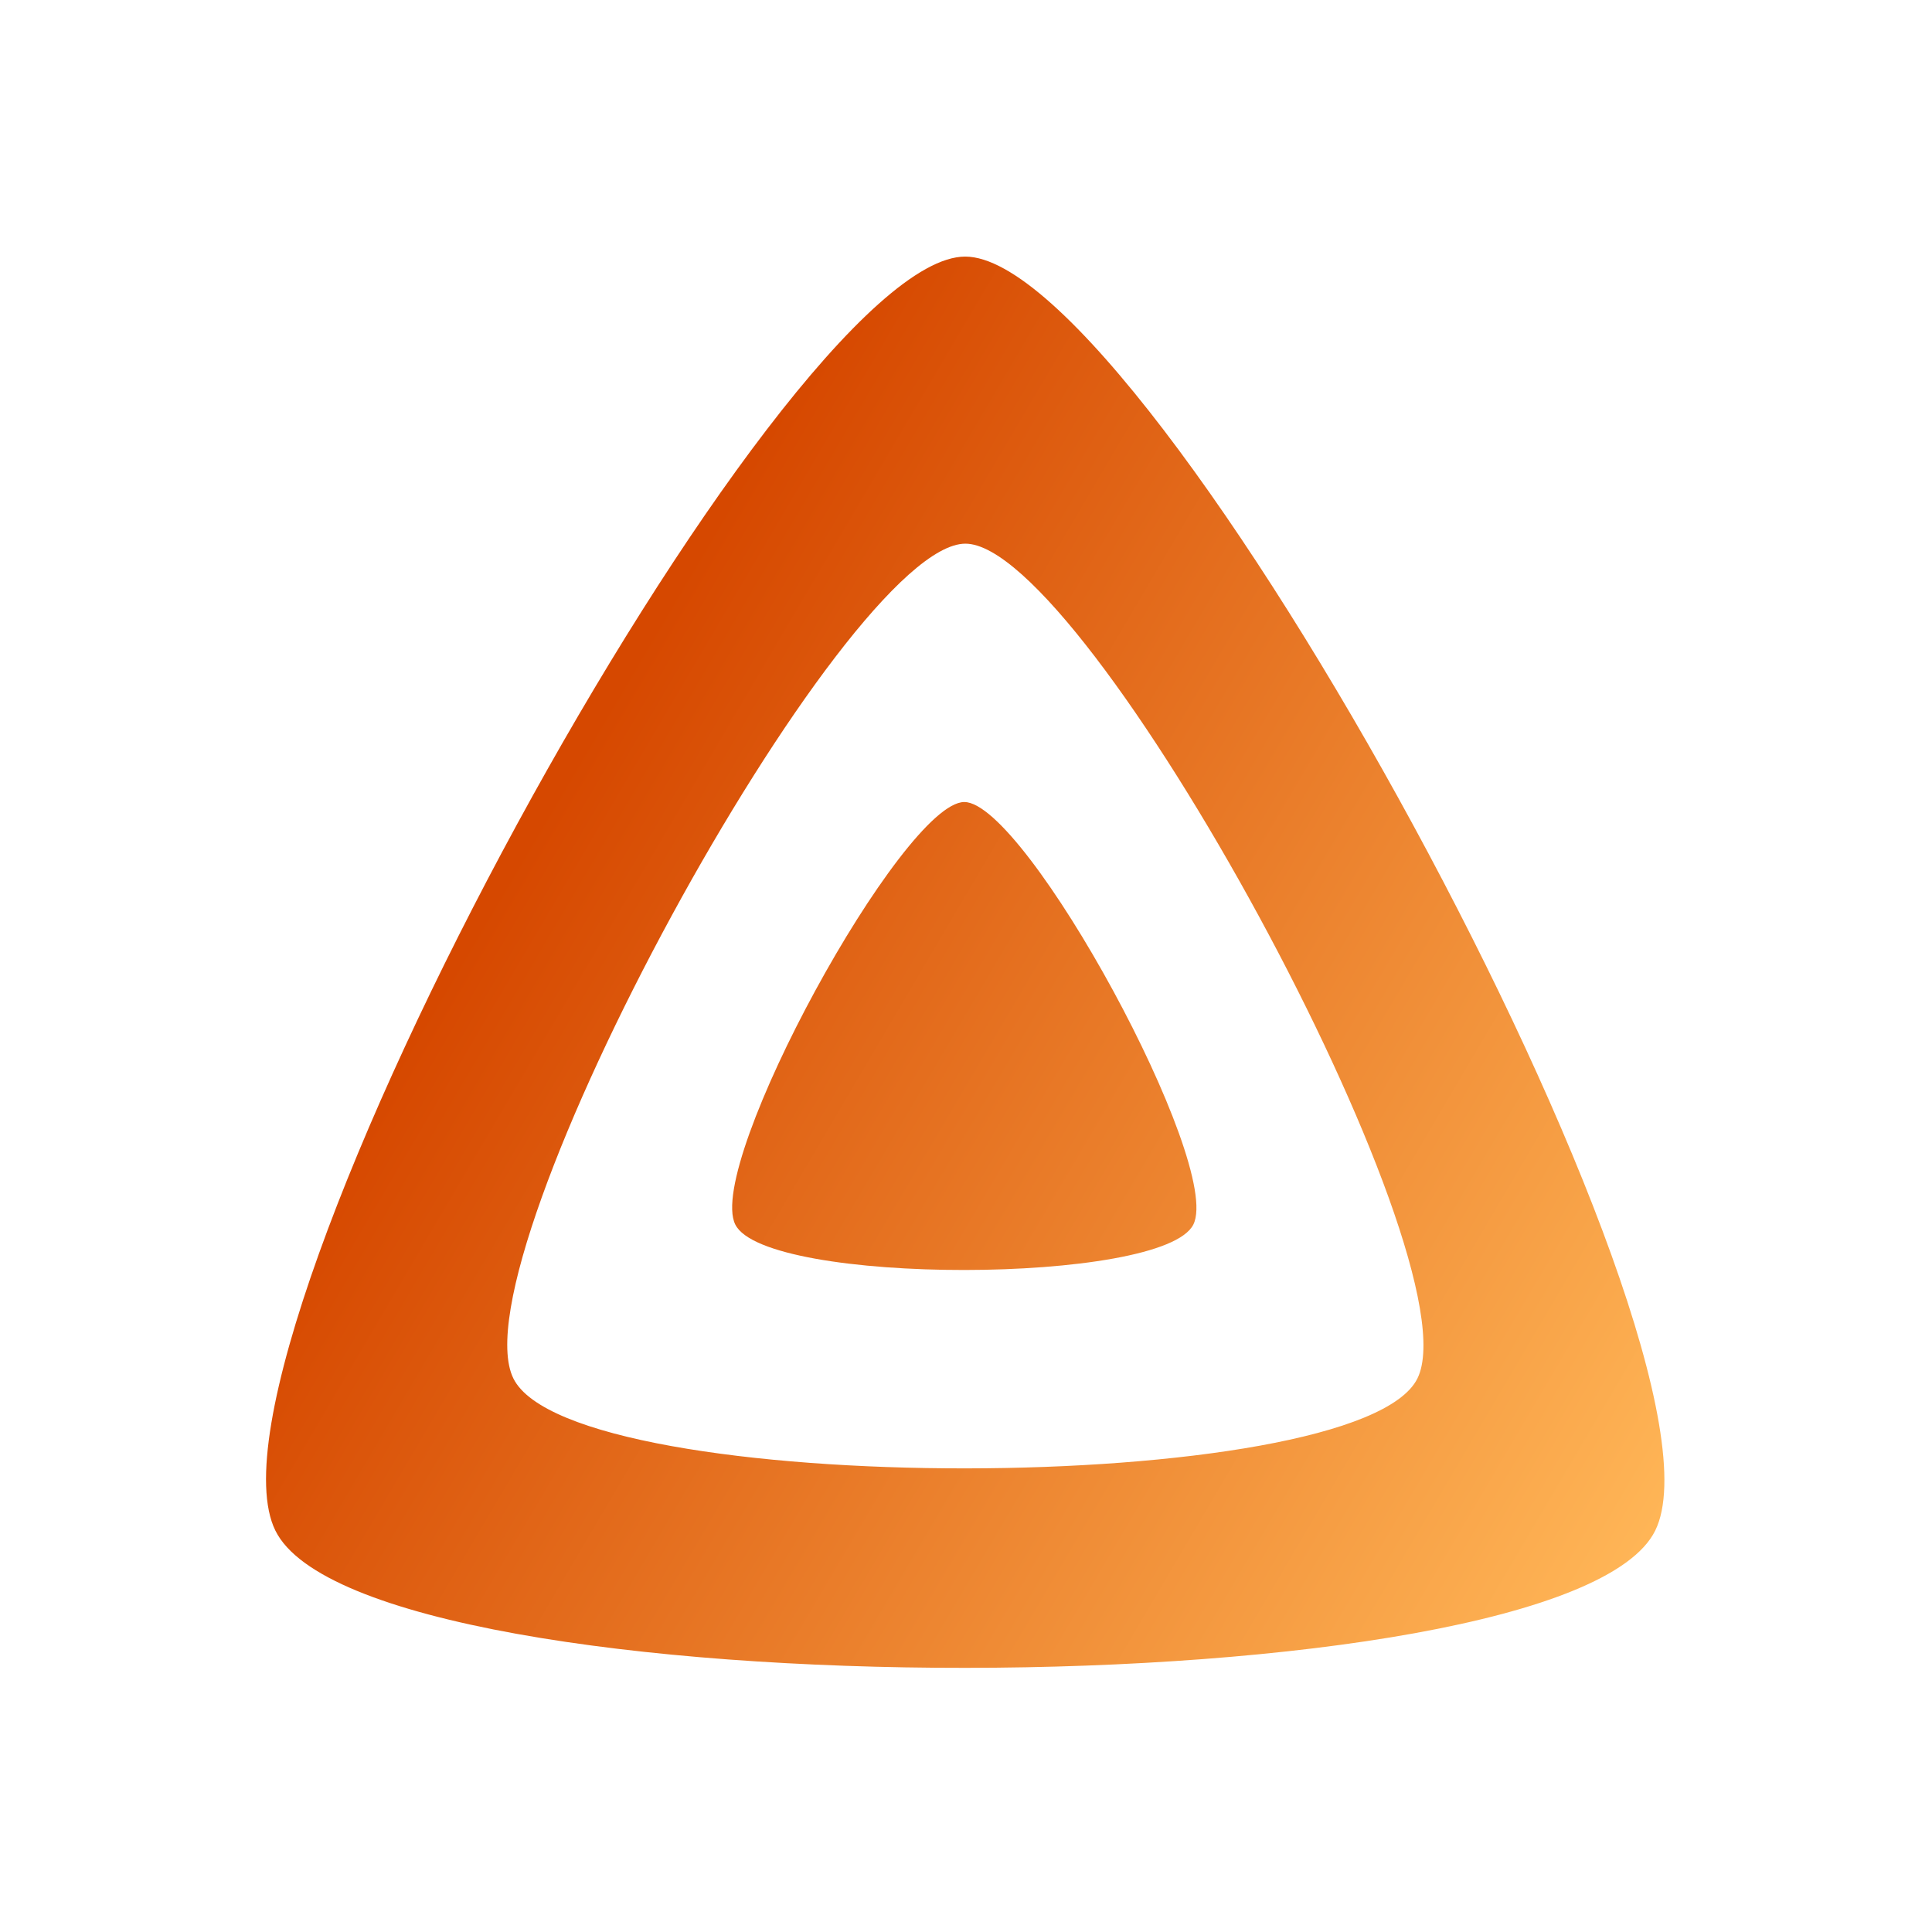
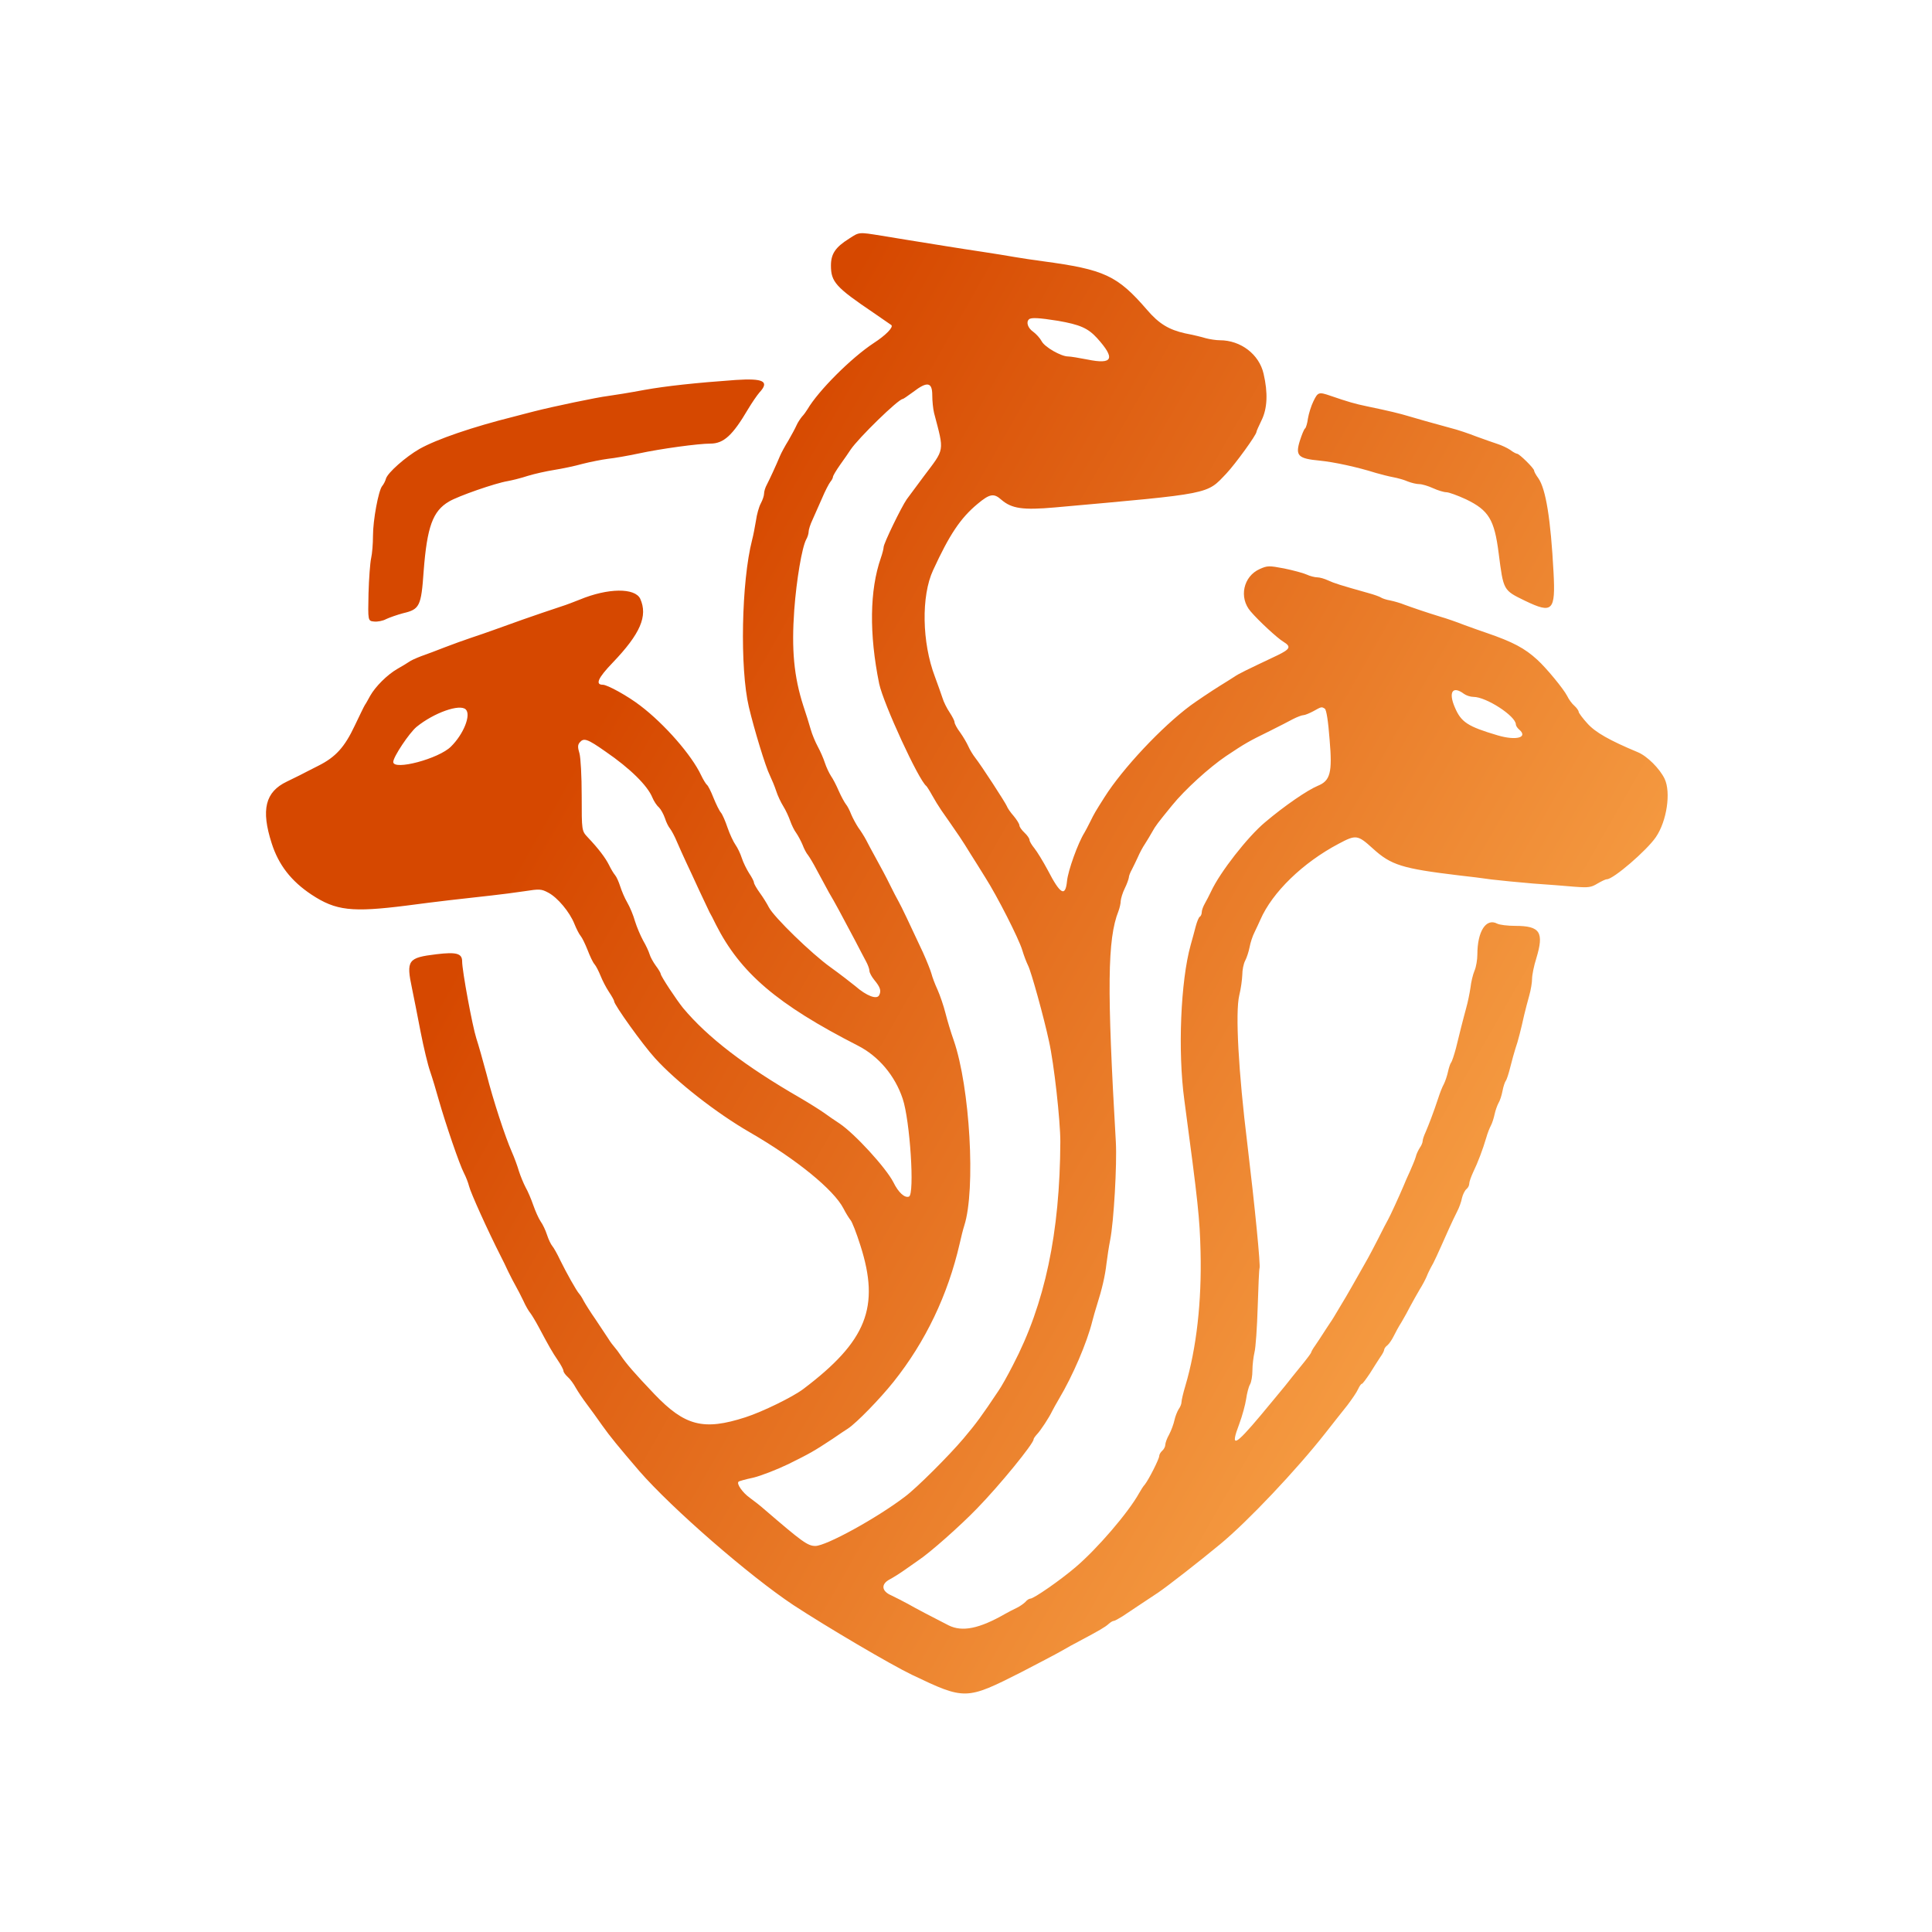
<svg xmlns="http://www.w3.org/2000/svg" width="1024px" height="1024px" viewBox="0 0 1024 1024" version="1.1">
  <defs>
    <linearGradient x1="19.253%" y1="40.826%" x2="100.659%" y2="88.697%" id="linearGradient-1">
      <stop stop-color="#D64800" offset="0%" />
      <stop stop-color="#FFB657" offset="100%" />
    </linearGradient>
  </defs>
  <g id="Light" stroke="none" stroke-width="1" fill="none" fill-rule="evenodd">
    <g id="AppIcon-light-orange" fill-rule="nonzero">
      <rect id="solid-background" fill="#FFFFFF" x="0" y="0" width="1024" height="1024" />
-       <path d="M511.582,136 C609.712,136 924.915,714.817 877.299,811.251 C829.684,907.686 194.101,908.811 145.96,811.251 C97.819,713.692 413.548,136 511.582,136 Z M511.678,288.156 C447.42,288.156 240.555,666.678 272.102,730.598 C303.649,794.518 720.072,793.811 751.269,730.598 C782.466,667.369 575.935,288.156 511.678,288.156 Z M511.11,425.091 C543.724,425.107 648.323,617.009 632.518,648.998 C616.713,680.987 405.682,681.341 389.701,648.998 C373.721,616.656 478.543,425.091 511.11,425.091 Z" id="Combined-Shape" fill="url(#linearGradient-1)" />
+       <path d="M449.97,126.53C442.78,131.04 440.42,134.59 440.42,140.71C440.42,149.41 442.89,152.20 463.08,165.84C468.02,169.28 472.21,172.18 472.42,172.29C473.71,173.36 469.41,177.76 463.08,181.84C451.16,189.68 433.76,207.08 427.96,216.96C427.31,218.04 426.02,219.86 425.06,220.83C424.20,221.91 422.80,223.95 422.16,225.45C421.51,226.95 419.58,230.50 417.86,233.50C416.04,236.40 414.10,240.06 413.46,241.56C411.31,246.72 407.98,253.91 406.48,256.81C405.62,258.31 404.97,260.46 404.97,261.64C404.97,262.72 404.22,264.97 403.25,266.80C402.29,268.52 401.11,272.71 400.68,275.93C400.14,279.15 399.28,283.77 398.64,286.13C392.94,308.36 392.08,354.23 396.92,374.74C399.71,386.55 405.83,406.64 407.98,410.83C409.05,413.08 410.67,416.95 411.42,419.31C412.17,421.67 413.89,425.33 415.18,427.37C416.47,429.41 418.08,432.95 418.83,435.10C419.58,437.25 420.98,440.15 422.05,441.54C423.02,442.94 424.52,445.73 425.38,447.77C426.13,449.81 427.42,452.28 428.28,453.25C429.03,454.22 431.18,457.76 433.01,461.31C434.83,464.74 437.73,470.01 439.34,473.01C442.67,478.60 445.79,484.50 453.09,498.25C455.35,502.66 458.03,507.70 459.00,509.53C459.96,511.25 460.82,513.61 460.82,514.58C460.82,515.54 462.00,517.69 463.40,519.41C466.62,523.28 467.16,525.21 465.98,527.47C464.80,529.94 459.32,527.90 453.30,522.63C451.05,520.81 445.25,516.30 440.31,512.75C430.21,505.56 410.24,486.12 407.55,480.96C406.58,479.03 404.44,475.59 402.72,473.23C401.00,470.86 399.60,468.39 399.60,467.75C399.60,467.11 398.42,464.85 397.03,462.81C395.74,460.77 393.91,457.12 393.16,454.75C392.41,452.39 390.90,449.28 389.83,447.77C388.76,446.27 386.82,442.19 385.64,438.75C384.46,435.21 382.85,431.56 382.10,430.70C381.24,429.73 379.52,426.19 378.12,422.75C376.83,419.42 375.22,416.30 374.69,415.98C374.15,415.55 372.75,413.30 371.57,410.83C366.63,400.30 352.35,383.87 339.35,373.99C332.80,368.94 321.95,362.93 319.48,362.93C315.40,362.93 316.90,359.38 324.64,351.33C339.46,335.86 343.43,326.52 339.35,317.39C336.56,311.48 322.27,311.59 307.24,317.82C304.55,318.89 300.15,320.61 297.36,321.47C294.46,322.43 289.94,323.94 287.15,324.90C282.32,326.52 274.05,329.42 261.59,333.93C258.69,335.00 253.32,336.83 249.78,338.01C246.23,339.19 240.00,341.44 235.81,343.06C231.73,344.67 226.04,346.81 223.25,347.78C220.46,348.86 217.56,350.14 216.80,350.79C216.05,351.33 213.26,353.04 210.57,354.55C205.20,357.66 198.97,363.89 196.18,368.83C195.22,370.55 194.03,372.81 193.39,373.67C192.85,374.52 190.49,379.47 188.02,384.62C182.65,396.01 177.92,401.27 168.69,405.89C164.82,407.82 160.52,410.07 159.02,410.83C157.52,411.58 154.40,413.08 152.04,414.26C140.55,419.74 138.29,429.19 143.98,446.91C147.64,458.41 154.30,467.00 165.14,474.19C178.03,482.68 186.41,483.65 215.41,479.99C232.38,477.74 243.87,476.45 260.52,474.62C265.24,474.09 273.08,473.12 277.92,472.37C286.08,471.08 286.94,471.19 290.59,473.12C295.53,475.70 301.97,483.43 304.44,489.66C305.52,492.35 307.02,495.25 307.77,496.10C308.53,496.96 310.14,500.29 311.43,503.52C312.61,506.63 314.22,510.07 315.08,511.03C315.94,512.00 317.33,514.79 318.30,517.16C319.27,519.63 321.20,523.38 322.70,525.64C324.21,527.90 325.50,530.15 325.50,530.69C325.50,532.51 340.53,553.56 347.19,560.87C358.47,573.33 379.73,589.97 397.46,600.18C422.16,614.46 441.92,630.57 447.08,640.56C448.26,642.92 449.97,645.61 450.73,646.58C451.59,647.43 453.95,653.56 455.99,660.00C466.51,692.76 459.43,710.80 425.70,736.26C420.12,740.45 404.11,748.29 395.09,751.19C372.86,758.38 362.98,755.80 346.76,738.83C336.24,727.77 332.05,722.94 328.93,718.32C327.97,716.82 326.46,714.88 325.71,714.02C324.96,713.17 323.45,711.23 322.49,709.62C321.52,708.12 318.41,703.50 315.72,699.42C312.93,695.44 310.14,690.93 309.38,689.54C308.63,688.03 307.56,686.31 307.02,685.78C305.41,683.95 300.15,674.50 296.93,667.95C295.42,664.73 293.49,661.29 292.74,660.43C291.99,659.57 290.70,656.89 289.94,654.52C289.19,652.16 287.69,648.94 286.51,647.33C285.43,645.72 283.72,641.85 282.64,638.74C281.57,635.62 279.74,631.32 278.56,629.28C277.49,627.24 275.88,623.38 275.02,620.69C274.26,618.01 272.55,613.39 271.26,610.49C267.71,602.43 261.38,583.10 257.83,569.14C256.01,562.37 253.64,553.89 252.46,550.34C250.42,544.01 244.94,514.58 244.94,509.53C244.94,505.34 241.94,504.48 231.30,505.77C216.16,507.60 215.19,508.89 218.41,524.03C219.27,528.43 221.42,538.74 222.93,546.91C224.54,555.18 226.79,564.52 227.97,567.85C229.15,571.29 231.20,578.05 232.59,583.10C236.24,595.88 243.55,617.25 245.91,621.77C246.98,623.81 248.17,626.92 248.59,628.64C249.45,632.18 258.37,651.95 265.67,666.34C266.32,667.52 267.93,670.85 269.32,673.86C270.72,676.76 272.65,680.41 273.51,681.91C274.37,683.41 276.09,686.74 277.38,689.43C278.56,692.11 280.28,695.01 281.03,695.87C281.78,696.84 283.82,700.17 285.54,703.39C290.91,713.49 292.74,716.71 295.74,721.11C297.36,723.48 298.64,725.95 298.64,726.59C298.64,727.24 299.61,728.63 300.90,729.81C302.19,730.89 304.12,733.57 305.20,735.61C306.38,737.65 308.96,741.52 311.00,744.20C313.04,746.89 316.69,751.94 319.16,755.48C323.35,761.39 327.86,766.87 338.81,779.65C356.32,799.73 397.24,835.28 420.55,850.75C438.27,862.35 471.99,882.22 483.38,887.69C511.52,901.12 512.05,901.12 541.48,886.19C550.40,881.57 559.85,876.63 562.64,875.02C565.43,873.41 569.62,871.05 571.98,869.87C582.51,864.28 585.84,862.35 587.56,860.74C588.52,859.88 589.71,859.13 590.24,859.13C590.78,859.13 592.93,857.94 594.97,856.66C598.41,854.29 607.32,848.49 613.87,844.09C618.49,840.97 635.35,827.87 646.63,818.53C661.24,806.50 687.12,779.11 702.48,759.56C706.56,754.41 711.82,747.64 714.19,744.74C716.44,741.73 719.02,738.08 719.77,736.36C720.52,734.75 721.38,733.46 721.81,733.46C722.24,733.46 724.07,730.89 726.11,727.88C728.04,724.76 730.51,720.90 731.58,719.29C732.77,717.68 733.63,715.96 733.63,715.42C733.63,714.88 734.38,713.70 735.45,712.95C736.42,712.09 737.81,709.94 738.67,708.22C739.53,706.40 741.36,703.07 742.86,700.71C744.26,698.34 746.41,694.48 747.59,692.11C748.88,689.75 751.02,685.88 752.42,683.52C753.92,681.16 755.54,678.04 756.18,676.54C756.72,675.04 757.79,673.00 758.33,671.92C760.05,669.02 761.55,665.69 768.10,650.98C769.39,648.19 771.22,644.21 772.29,642.17C773.36,640.13 774.55,636.91 774.87,634.98C775.30,633.15 776.37,631.00 777.23,630.25C778.09,629.61 778.73,628.32 778.73,627.35C778.73,626.38 779.70,623.70 780.78,621.34C783.25,616.29 785.93,609.20 787.76,602.97C788.40,600.61 789.58,597.71 790.23,596.53C790.87,595.34 791.73,592.66 792.16,590.62C792.59,588.58 793.56,585.89 794.20,584.71C794.95,583.53 795.92,580.63 796.35,578.27C796.78,575.90 797.64,573.43 798.07,572.90C798.60,572.25 799.68,568.92 800.54,565.38C801.40,561.83 802.69,557.43 803.22,555.71C804.51,552.17 806.23,545.29 807.84,537.99C808.49,535.31 809.67,530.69 810.53,527.68C811.39,524.67 812.03,520.70 812.03,518.77C812.03,516.83 813.00,511.89 814.28,507.92C818.47,494.06 816.33,490.73 803.12,490.73C799.03,490.73 794.85,490.20 793.56,489.55C787.65,486.44 783.03,493.63 783.03,505.88C783.03,508.56 782.39,512.54 781.53,514.47C780.67,516.51 779.70,520.48 779.38,523.49C778.95,526.39 777.98,531.23 777.12,534.23C776.37,537.13 775.08,541.75 774.44,544.44C773.79,547.12 772.51,552.17 771.65,555.71C770.68,559.26 769.61,562.59 769.07,563.23C768.64,563.77 767.89,566.02 767.46,568.06C767.03,570.10 766.06,573.00 765.31,574.51C764.45,576.01 763.16,579.34 762.30,582.03C759.83,589.54 757.25,596.20 755.64,599.96C754.78,601.79 754.03,603.94 754.03,604.80C754.03,605.55 753.39,607.16 752.53,608.34C751.78,609.52 750.70,611.67 750.38,613.17C749.95,614.68 748.55,618.01 747.37,620.69C746.08,623.38 744.58,626.92 743.83,628.75C741.79,633.58 736.74,644.64 735.67,646.47C735.13,647.33 732.77,651.95 730.40,656.67C727.93,661.40 725.57,666.02 725.03,666.87C724.50,667.73 722.24,671.82 719.99,675.79C717.73,679.76 714.83,684.92 713.54,687.07C712.25,689.21 710.10,692.76 708.92,694.80C707.74,696.84 705.92,699.85 704.84,701.35C703.87,702.85 702.05,705.54 700.98,707.26C699.90,708.98 698.08,711.66 697.00,713.27C695.82,714.88 694.96,716.49 694.96,716.82C694.96,717.14 692.49,720.47 689.48,724.12C686.48,727.77 682.82,732.39 681.21,734.43C679.60,736.36 673.80,743.45 668.32,750.00C654.36,766.65 651.89,767.73 656.83,754.73C658.44,750.43 660.05,744.42 660.48,741.52C660.91,738.51 661.77,735.08 662.52,733.79C663.28,732.50 663.81,729.17 663.81,726.27C663.81,723.48 664.35,719.18 664.89,716.82C665.53,714.45 666.28,703.61 666.61,692.65C666.93,681.80 667.36,672.57 667.57,672.24C668.22,671.17 665.10,639.49 661.13,606.41C656.40,568.06 654.68,536.60 656.83,527.57C657.69,524.14 658.34,519.30 658.44,516.73C658.44,514.15 659.09,510.82 659.95,509.21C660.81,507.60 661.88,504.27 662.31,502.01C662.74,499.65 663.92,496.00 665.00,493.96C665.96,491.92 667.36,489.02 668.00,487.51C674.34,472.91 690.56,457.22 709.46,447.24C718.70,442.30 719.56,442.40 727.61,449.71C737.28,458.51 742.97,460.34 773.36,463.99C778.41,464.53 786.15,465.49 790.55,466.14C794.95,466.68 804.94,467.64 812.57,468.29C820.30,468.82 830.18,469.58 834.80,470.01C841.99,470.54 843.39,470.33 846.72,468.29C848.76,467.11 850.91,466.03 851.66,466.03C855.10,466.03 872.82,450.78 877.65,443.69C883.45,435.21 885.71,419.96 882.27,412.76C879.69,407.39 873.03,400.73 868.09,398.69C853.16,392.46 845.54,388.16 841.35,383.44C838.88,380.75 836.84,377.96 836.73,377.32C836.73,376.67 835.77,375.28 834.48,374.09C833.19,373.02 831.47,370.66 830.61,368.83C828.68,365.07 819.55,354.01 814.82,349.71C808.16,343.59 801.93,340.26 787.86,335.43C785.50,334.68 780.24,332.74 776.05,331.24C771.97,329.63 766.38,327.70 763.70,326.95C755.97,324.58 748.45,322.00 744.37,320.50C742.33,319.64 738.89,318.68 736.85,318.25C734.81,317.92 732.66,317.17 732.01,316.74C731.48,316.31 728.26,315.13 725.03,314.27C710.53,310.19 707.10,309.12 703.87,307.61C702.05,306.75 699.47,306.00 698.18,306.00C696.89,306.00 694.32,305.36 692.49,304.50C690.56,303.64 685.19,302.24 680.57,301.28C672.62,299.77 671.76,299.77 667.68,301.60C658.98,305.46 656.51,316.74 662.85,324.05C667.04,328.99 677.13,338.33 680.25,340.16C684.44,342.73 683.90,344.02 677.02,347.35C660.27,355.30 656.62,357.02 654.15,358.74C652.64,359.70 649.31,361.85 646.63,363.46C642.12,366.25 633.53,372.05 631.06,373.88C615.70,385.26 594.97,407.39 585.41,422.53C580.58,430.16 580.04,431.02 577.89,435.42C576.71,437.78 575.31,440.47 574.78,441.33C571.34,446.81 566.08,461.41 565.54,467.00C564.68,475.59 562.00,474.09 555.34,461.20C552.87,456.58 549.64,451.32 548.25,449.60C546.85,447.88 545.67,445.95 545.67,445.20C545.67,444.44 544.49,442.73 542.99,441.33C541.48,439.93 540.30,438.21 540.30,437.46C540.30,436.71 538.90,434.46 537.29,432.52C535.57,430.59 533.96,428.23 533.64,427.26C532.89,425.43 520.32,405.99 516.78,401.48C515.60,399.98 513.99,397.29 513.24,395.58C512.48,393.86 510.55,390.53 508.94,388.27C507.22,386.02 505.93,383.55 505.93,382.79C505.93,382.04 504.75,379.79 503.35,377.64C501.96,375.60 500.13,372.05 499.49,369.80C498.74,367.44 496.91,362.50 495.51,358.63C488.64,340.59 488.21,315.88 494.55,302.24C503.25,283.34 509.05,274.64 518.07,267.12C524.62,261.64 526.77,261.32 530.74,264.87C536.22,269.59 542.13,270.45 559.10,268.95C642.98,261.43 639.33,262.18 650.07,250.90C654.79,245.86 665.96,230.50 665.96,228.89C665.96,228.46 667.25,225.66 668.65,222.76C671.76,216.43 672.08,208.16 669.72,198.06C667.36,187.75 657.58,180.34 646.52,180.34C644.48,180.34 641.15,179.80 639.11,179.27C637.07,178.62 632.13,177.44 628.16,176.69C619.56,174.76 614.30,171.64 607.96,164.23C592.18,145.97 585.41,142.86 552.65,138.45C547.93,137.81 541.16,136.84 537.62,136.20C534.07,135.55 526.55,134.37 520.97,133.51C515.38,132.65 506.68,131.36 501.64,130.51C481.66,127.28 476.07,126.42 467.16,124.92C455.02,122.99 455.56,122.88 449.97,126.53ZM560.71,170.03C572.41,172.07 576.60,173.90 581.44,179.16C591.32,190.11 589.92,193.34 576.28,190.54C571.88,189.68 567.37,188.93 566.08,188.93C562.43,188.93 553.73,183.99 552.11,180.88C551.26,179.27 549.22,177.01 547.60,175.83C544.81,173.90 543.74,170.78 545.35,169.28C546.42,168.20 550.61,168.42 560.71,170.03ZM494.12,209.45C494.12,212.56 494.55,216.75 495.08,218.90C500.56,239.84 500.88,237.48 489.50,252.62C485.85,257.56 481.87,262.93 480.58,264.65C477.68,268.84 468.34,288.07 468.34,290.00C468.34,290.75 467.70,293.33 466.84,295.80C460.93,312.77 460.61,335.97 465.98,362.39C468.23,372.91 486.92,413.62 491.00,416.63C491.32,416.95 492.72,419.10 494.01,421.46C495.30,423.82 497.55,427.47 498.95,429.51C501.85,433.60 504.64,437.68 508.62,443.48C510.01,445.52 512.59,449.60 514.42,452.61C516.24,455.51 519.79,461.09 522.15,464.96C528.59,475.05 539.98,497.50 541.80,503.52C542.66,506.42 544.06,510.07 544.92,511.79C546.53,514.90 553.30,539.28 555.98,551.85C558.67,563.77 562.00,593.95 562.00,605.12C561.78,653.56 553.83,691.15 536.86,723.58C534.07,729.06 530.63,735.18 529.24,737.12C520.22,750.65 517.53,754.30 510.66,762.46C503.03,771.48 485.85,788.67 479.62,793.29C464.69,804.67 437.84,819.39 432.15,819.39C428.06,819.39 425.06,817.13 405.08,799.95C403.15,798.23 399.60,795.44 397.35,793.82C393.59,791.14 390.26,786.41 391.44,785.34C391.66,785.02 395.20,784.05 399.28,783.19C403.25,782.23 411.63,779.00 417.86,776.00C429.35,770.30 431.29,769.23 441.38,762.57C444.50,760.42 448.15,757.95 449.55,757.09C454.16,753.98 466.41,741.41 473.60,732.39C490.57,711.12 502.39,686.31 508.62,659.25C509.37,655.92 510.44,651.52 511.09,649.58C517.21,630.47 514.09,576.23 505.50,551.42C504.00,547.23 502.07,540.78 501.10,536.92C500.13,533.05 498.20,527.47 496.91,524.57C495.51,521.56 494.12,517.80 493.69,516.08C493.26,514.47 491.22,509.31 489.18,504.80C482.09,489.55 477.79,480.53 476.29,477.85C475.43,476.34 473.28,472.26 471.56,468.72C469.84,465.17 466.62,459.16 464.47,455.29C462.33,451.42 459.86,446.81 459.00,445.09C458.03,443.26 456.20,440.36 454.92,438.64C453.73,436.82 452.02,433.70 451.16,431.66C450.40,429.62 449.12,427.15 448.36,426.29C447.61,425.33 445.89,422.21 444.60,419.31C443.32,416.30 441.49,412.76 440.42,411.26C439.45,409.75 437.95,406.64 437.19,404.28C436.44,401.91 434.72,398.05 433.43,395.68C432.15,393.32 430.43,389.24 429.68,386.55C428.92,383.87 427.21,378.28 425.81,374.20C420.76,358.52 419.47,344.24 420.98,323.19C422.16,307.29 425.06,290.11 427.31,285.92C428.06,284.63 428.60,282.80 428.60,281.73C428.60,280.76 429.46,277.97 430.64,275.50C431.72,273.03 433.97,267.98 435.69,264.11C437.30,260.25 439.34,256.38 440.09,255.41C440.85,254.56 441.49,253.27 441.49,252.73C441.49,252.19 443.21,249.29 445.25,246.39C447.40,243.39 449.87,239.84 450.83,238.34C455.02,232.11 476.18,211.49 478.44,211.49C478.76,211.49 481.23,209.77 484.02,207.73C491.43,202.04 494.12,202.47 494.12,209.45ZM775.94,367.76C777.12,368.62 779.38,369.37 780.99,369.37C787.76,369.37 803.44,379.57 803.44,383.98C803.44,384.62 804.19,385.80 805.05,386.55C810.20,390.85 803.76,392.68 793.88,389.78C777.88,385.05 774.44,382.79 771.11,374.95C767.56,366.79 769.93,363.25 775.94,367.76ZM246.88,376.03C249.78,378.93 245.69,389.13 239.04,395.68C232.70,402.13 208.43,408.57 208.43,403.85C208.43,401.16 216.91,388.49 220.78,385.26C230.01,377.75 243.76,372.91 246.88,376.03ZM702.16,375.60C703.02,376.14 703.98,382.15 704.73,392.14C706.24,409.65 705.06,413.83 698.40,416.52C692.81,418.88 680.89,427.04 670.47,435.85C661.34,443.48 646.63,462.27 641.90,472.48C640.94,474.52 639.43,477.42 638.57,478.92C637.71,480.42 636.96,482.46 636.96,483.43C636.96,484.40 636.53,485.58 635.89,485.90C635.35,486.22 634.39,488.59 633.74,491.06C633.10,493.53 631.92,497.93 631.06,500.94C625.79,519.84 624.18,557.11 627.73,583.10C635.03,637.66 635.89,645.72 636.32,663.55C636.96,689.86 634.17,714.56 628.26,734.54C627.08,738.40 626.22,742.27 626.22,743.13C626.22,744.10 625.58,745.71 624.72,746.89C623.97,748.07 622.89,750.76 622.46,752.80C622.03,754.84 620.75,758.27 619.67,760.32C618.49,762.36 617.63,764.83 617.63,765.79C617.63,766.76 616.88,768.16 616.02,768.91C615.16,769.66 614.41,770.95 614.41,771.70C614.41,773.31 608.82,784.27 606.78,786.84C606.03,787.60 604.74,789.64 603.78,791.35C598.08,801.67 581.44,821.00 570.05,830.66C562.00,837.54 547.93,847.31 546.10,847.31C545.46,847.31 544.27,848.06 543.52,849.03C542.66,849.89 540.62,851.39 538.80,852.25C536.97,853.11 534.29,854.51 532.78,855.37C518.93,863.31 510.01,865.03 502.82,861.49C493.15,856.55 485.74,852.68 481.23,850.10C478.54,848.60 474.57,846.67 472.42,845.59C467.16,843.34 466.84,839.58 471.56,837.11C473.39,836.14 476.83,833.99 479.40,832.17C481.87,830.45 485.10,828.19 486.60,827.12C492.83,823.04 509.15,808.54 517.85,799.52C529.99,787.06 547.82,765.15 547.82,762.89C547.82,762.46 548.57,761.39 549.43,760.42C551.47,758.38 556.20,751.08 557.59,748.07C558.24,746.78 559.85,743.88 561.24,741.52C568.55,729.28 576.17,711.55 578.97,700.17C579.50,698.13 580.58,694.26 581.44,691.58C584.01,683.52 585.73,676.33 586.48,669.56C586.91,666.02 587.77,660.43 588.42,657.21C590.35,647.43 592.07,617.15 591.42,605.33C586.70,523.92 586.91,497.72 592.82,482.89C593.46,481.18 594.00,478.81 594.00,477.52C594.11,476.23 594.97,473.23 596.15,470.86C597.33,468.50 598.19,465.92 598.30,465.17C598.30,464.31 599.05,462.38 599.91,460.88C600.77,459.27 602.16,456.26 603.13,454.22C603.99,452.18 605.71,448.95 606.89,447.24C608.07,445.41 609.79,442.51 610.76,440.79C612.48,437.68 613.55,436.28 621.17,426.94C627.94,418.56 640.83,406.85 649.85,400.73C660.16,393.86 661.67,393.00 673.27,387.31C677.78,385.05 683.25,382.26 685.40,381.08C687.55,380.00 690.02,379.04 690.88,379.04C691.63,379.04 693.99,378.07 696.03,376.99C700.44,374.52 700.44,374.52 702.16,375.60ZM320.98,398.37C333.98,407.28 343.22,416.41 345.79,422.75C346.55,424.57 348.05,426.94 349.23,427.90C350.31,428.98 351.70,431.56 352.45,433.70C353.10,435.85 354.39,438.32 355.14,439.18C355.89,440.15 357.61,443.26 358.79,446.16C360.08,449.17 362.23,453.90 363.62,456.90C365.02,459.80 368.13,466.57 370.60,471.94C373.07,477.20 375.54,482.46 376.08,483.54C376.73,484.61 378.23,487.51 379.41,489.98C392.41,515.65 411.85,532.30 454.70,554.21C465.66,559.79 474.36,570.10 478.44,582.35C482.30,593.73 484.88,633.04 481.77,634.22C479.51,635.08 476.18,632.08 473.50,626.60C469.52,618.87 452.98,600.82 444.93,595.45C442.78,594.06 439.02,591.48 436.66,589.76C434.19,588.04 428.71,584.60 424.31,582.03C394.88,565.06 375.12,549.91 362.01,534.23C358.47,529.83 350.20,517.37 350.20,516.19C350.20,515.76 349.02,513.72 347.62,511.89C346.22,509.96 344.72,507.27 344.29,505.77C343.86,504.27 342.36,501.04 340.85,498.47C339.46,495.89 337.52,491.38 336.56,488.26C335.70,485.15 333.87,480.75 332.48,478.38C331.08,476.02 329.47,472.15 328.72,469.79C327.97,467.43 326.78,464.74 326.03,463.88C325.28,463.02 323.78,460.55 322.81,458.51C320.88,454.65 317.23,449.81 311.53,443.80C308.31,440.36 308.31,440.36 308.31,421.89C308.31,411.15 307.77,401.70 307.13,399.33C306.16,396.11 306.16,394.82 307.24,393.53C309.38,390.96 311.21,391.49 320.98,398.37ZM389.94,201.39C368.78,202.90 352.99,204.61 341.61,206.65C334.19,208.05 325.50,209.45 322.27,209.88C316.80,210.52 293.17,215.46 283.07,218.04C280.71,218.68 275.88,219.86 272.33,220.83C250.42,226.31 231.63,232.75 222.39,237.91C215.09,242.10 205.53,250.47 204.56,253.70C204.24,254.99 203.27,256.81 202.52,257.67C200.59,260.14 197.69,275.61 197.69,283.98C197.69,288.17 197.26,293.44 196.72,295.80C196.18,298.16 195.54,306.65 195.32,314.59C195.00,329.09 195.00,329.09 198.22,329.42C200.05,329.63 202.95,329.09 204.67,328.13C206.49,327.27 210.47,325.87 213.69,325.01C222.39,322.97 223.25,321.36 224.54,302.78C226.36,279.15 229.37,270.88 237.96,265.83C242.80,262.93 262.56,256.06 269.11,254.99C271.47,254.56 276.30,253.37 279.85,252.19C283.39,251.12 289.62,249.72 293.70,249.08C297.79,248.43 304.55,247.04 308.74,245.86C312.93,244.78 319.05,243.60 322.27,243.17C325.50,242.85 332.80,241.56 338.38,240.38C350.31,237.80 370.17,235.12 376.51,235.12C383.60,235.12 388.33,230.71 396.49,216.86C398.42,213.64 401.11,209.66 402.50,208.05C407.98,202.14 404.76,200.42 389.94,201.39ZM696.14,212.67C694.96,215.03 693.67,219.22 693.24,221.80C692.92,224.38 692.17,226.74 691.74,227.06C691.20,227.38 690.02,230.28 688.95,233.61C686.48,241.56 687.98,243.06 699.47,244.14C706.99,244.89 719.13,247.47 729.33,250.69C732.01,251.44 736.10,252.52 738.46,252.94C740.82,253.37 744.26,254.34 746.19,255.20C748.12,255.95 750.81,256.60 752.31,256.60C753.71,256.60 756.93,257.56 759.51,258.74C762.09,259.93 765.31,260.89 766.60,260.89C767.89,260.89 772.61,262.61 777.02,264.65C789.05,270.45 792.05,275.39 794.31,293.11C796.89,313.09 796.67,312.77 808.38,318.46C822.88,325.44 824.49,323.83 823.41,303.42C821.91,275.07 819.33,259.17 815.36,253.48C814.07,251.76 813.10,249.94 813.10,249.40C813.10,248.22 805.26,240.49 804.08,240.49C803.65,240.49 801.93,239.63 800.43,238.45C798.82,237.37 795.81,235.98 793.77,235.33C791.73,234.69 786.68,232.86 782.49,231.36C778.41,229.75 772.61,227.81 769.61,227.06C757.04,223.62 752.10,222.23 747.05,220.72C741.68,219.11 736.85,217.93 724.50,215.35C718.27,214.06 714.51,212.99 705.16,209.77C698.93,207.62 698.50,207.84 696.14,212.67Z" id="Combined-Shape" fill="url(#linearGradient-1)" />
    </g>
  </g>
</svg>
